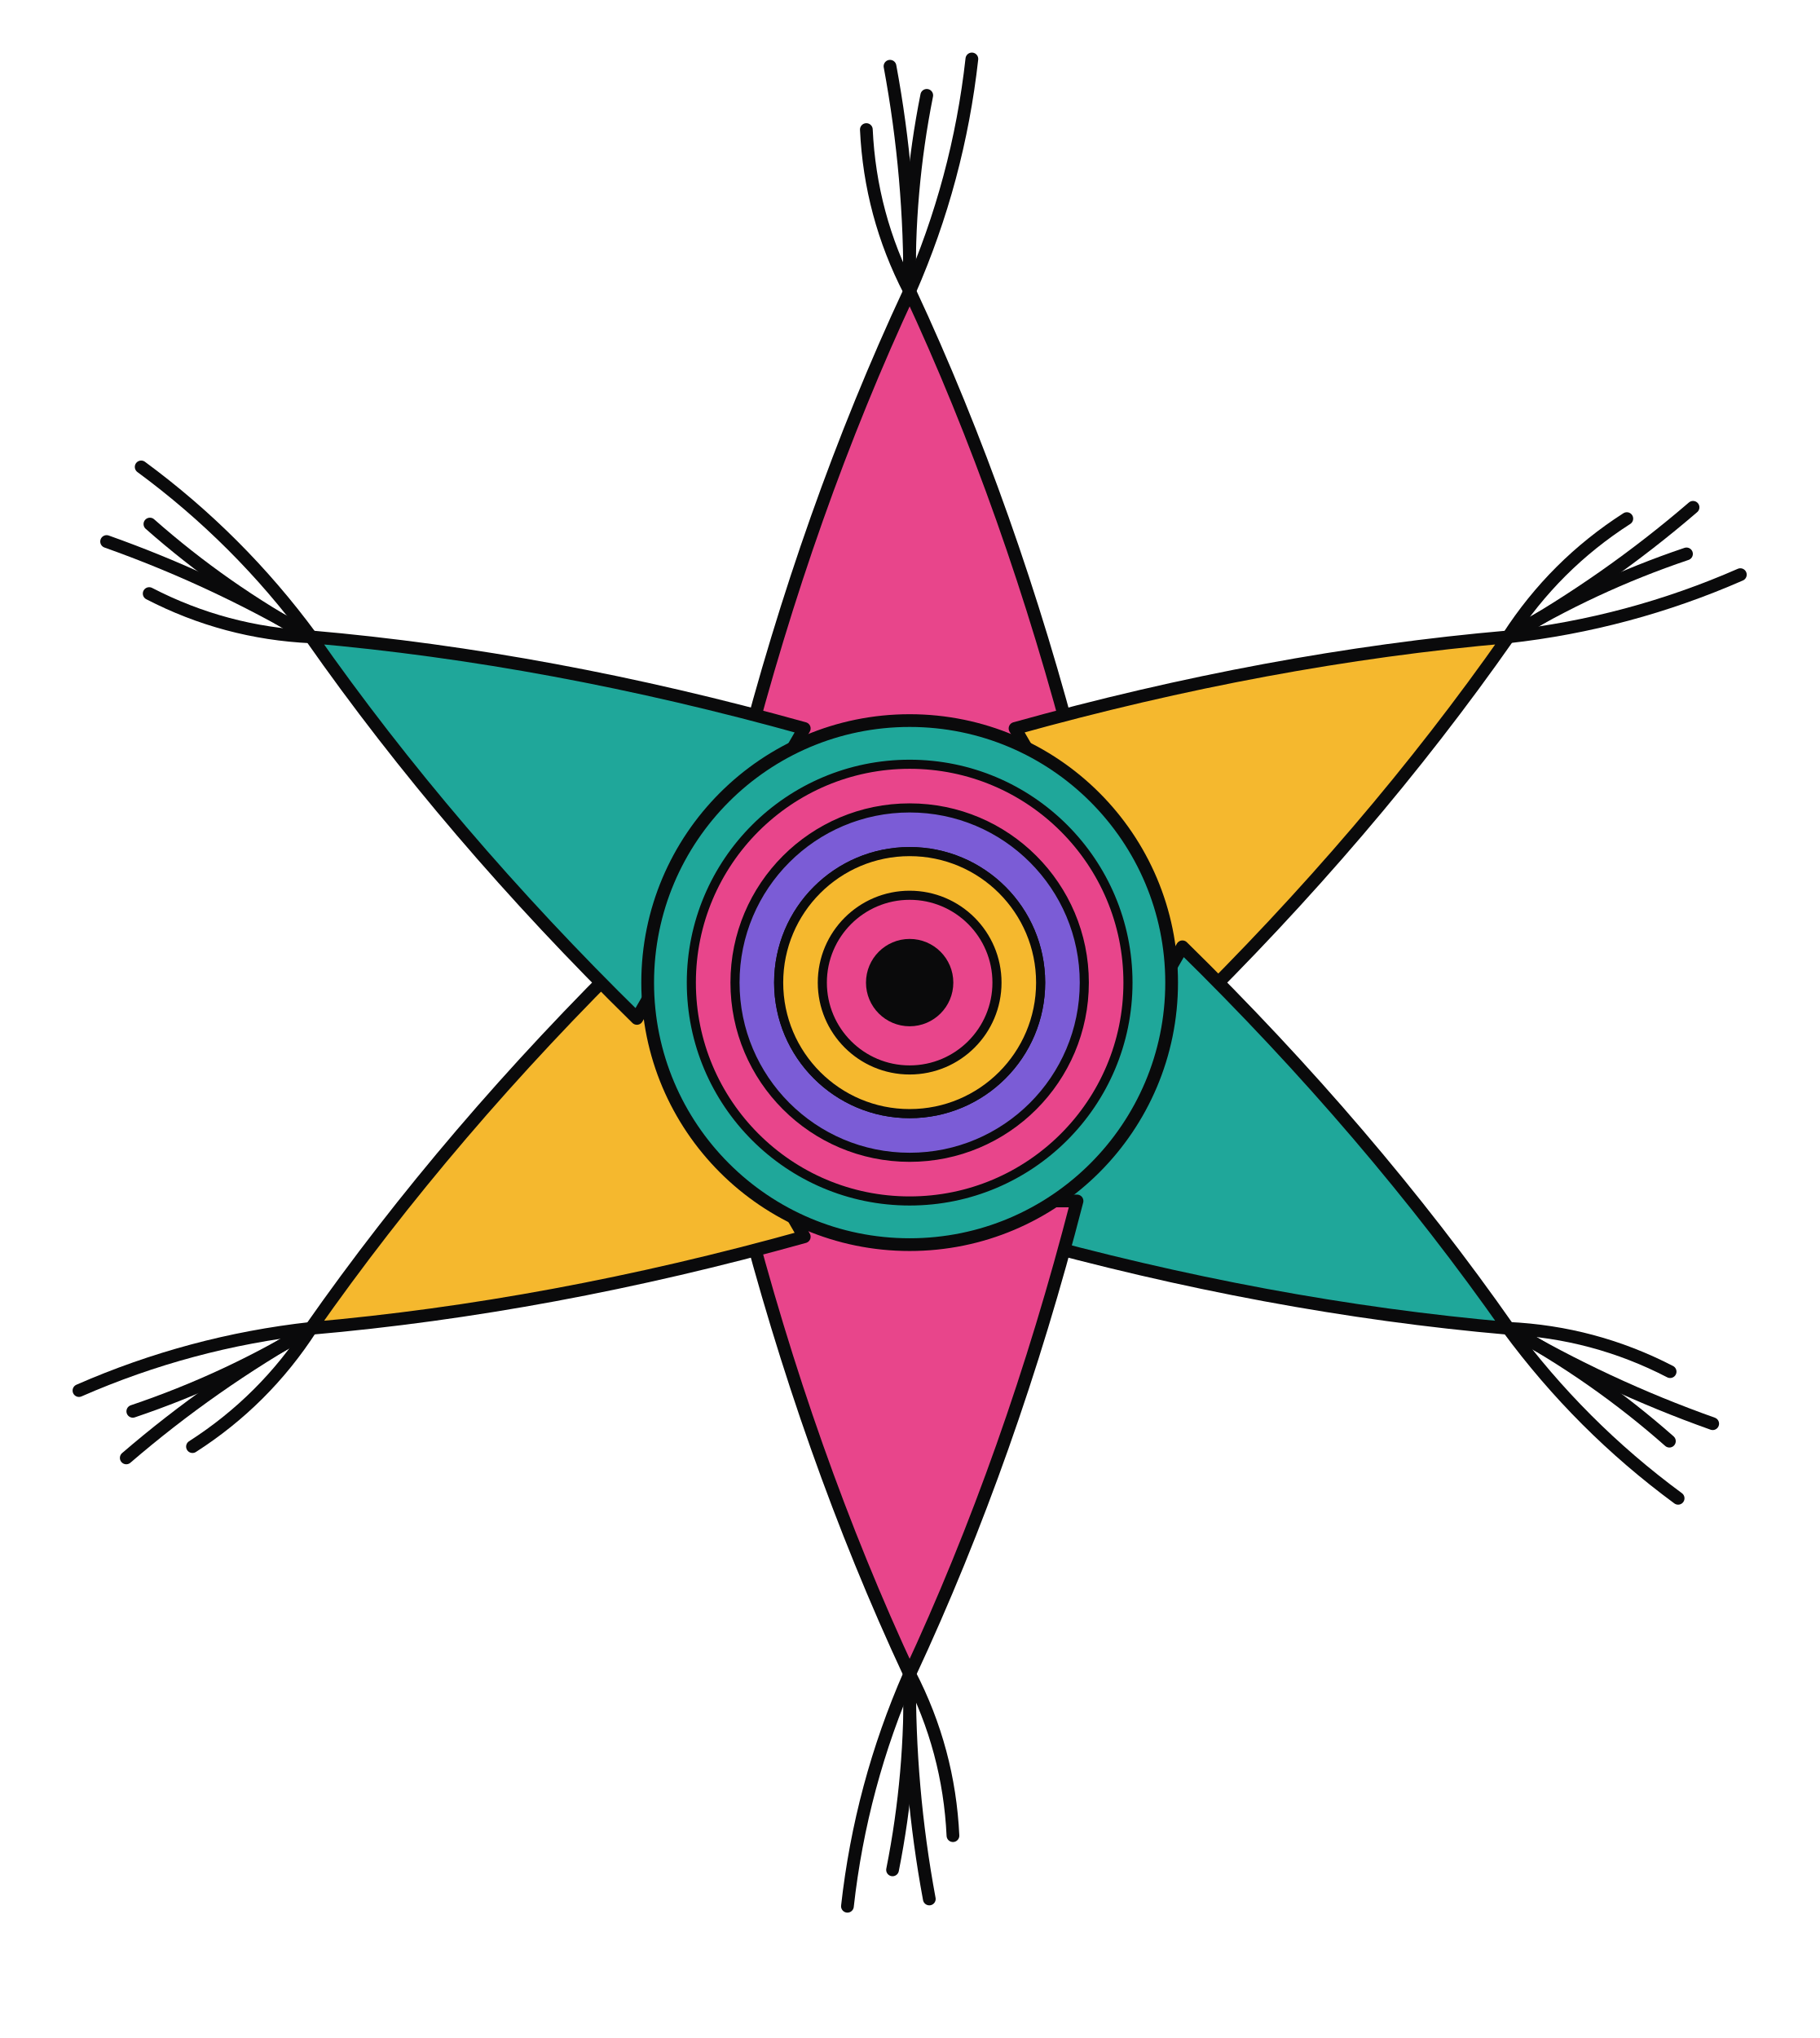
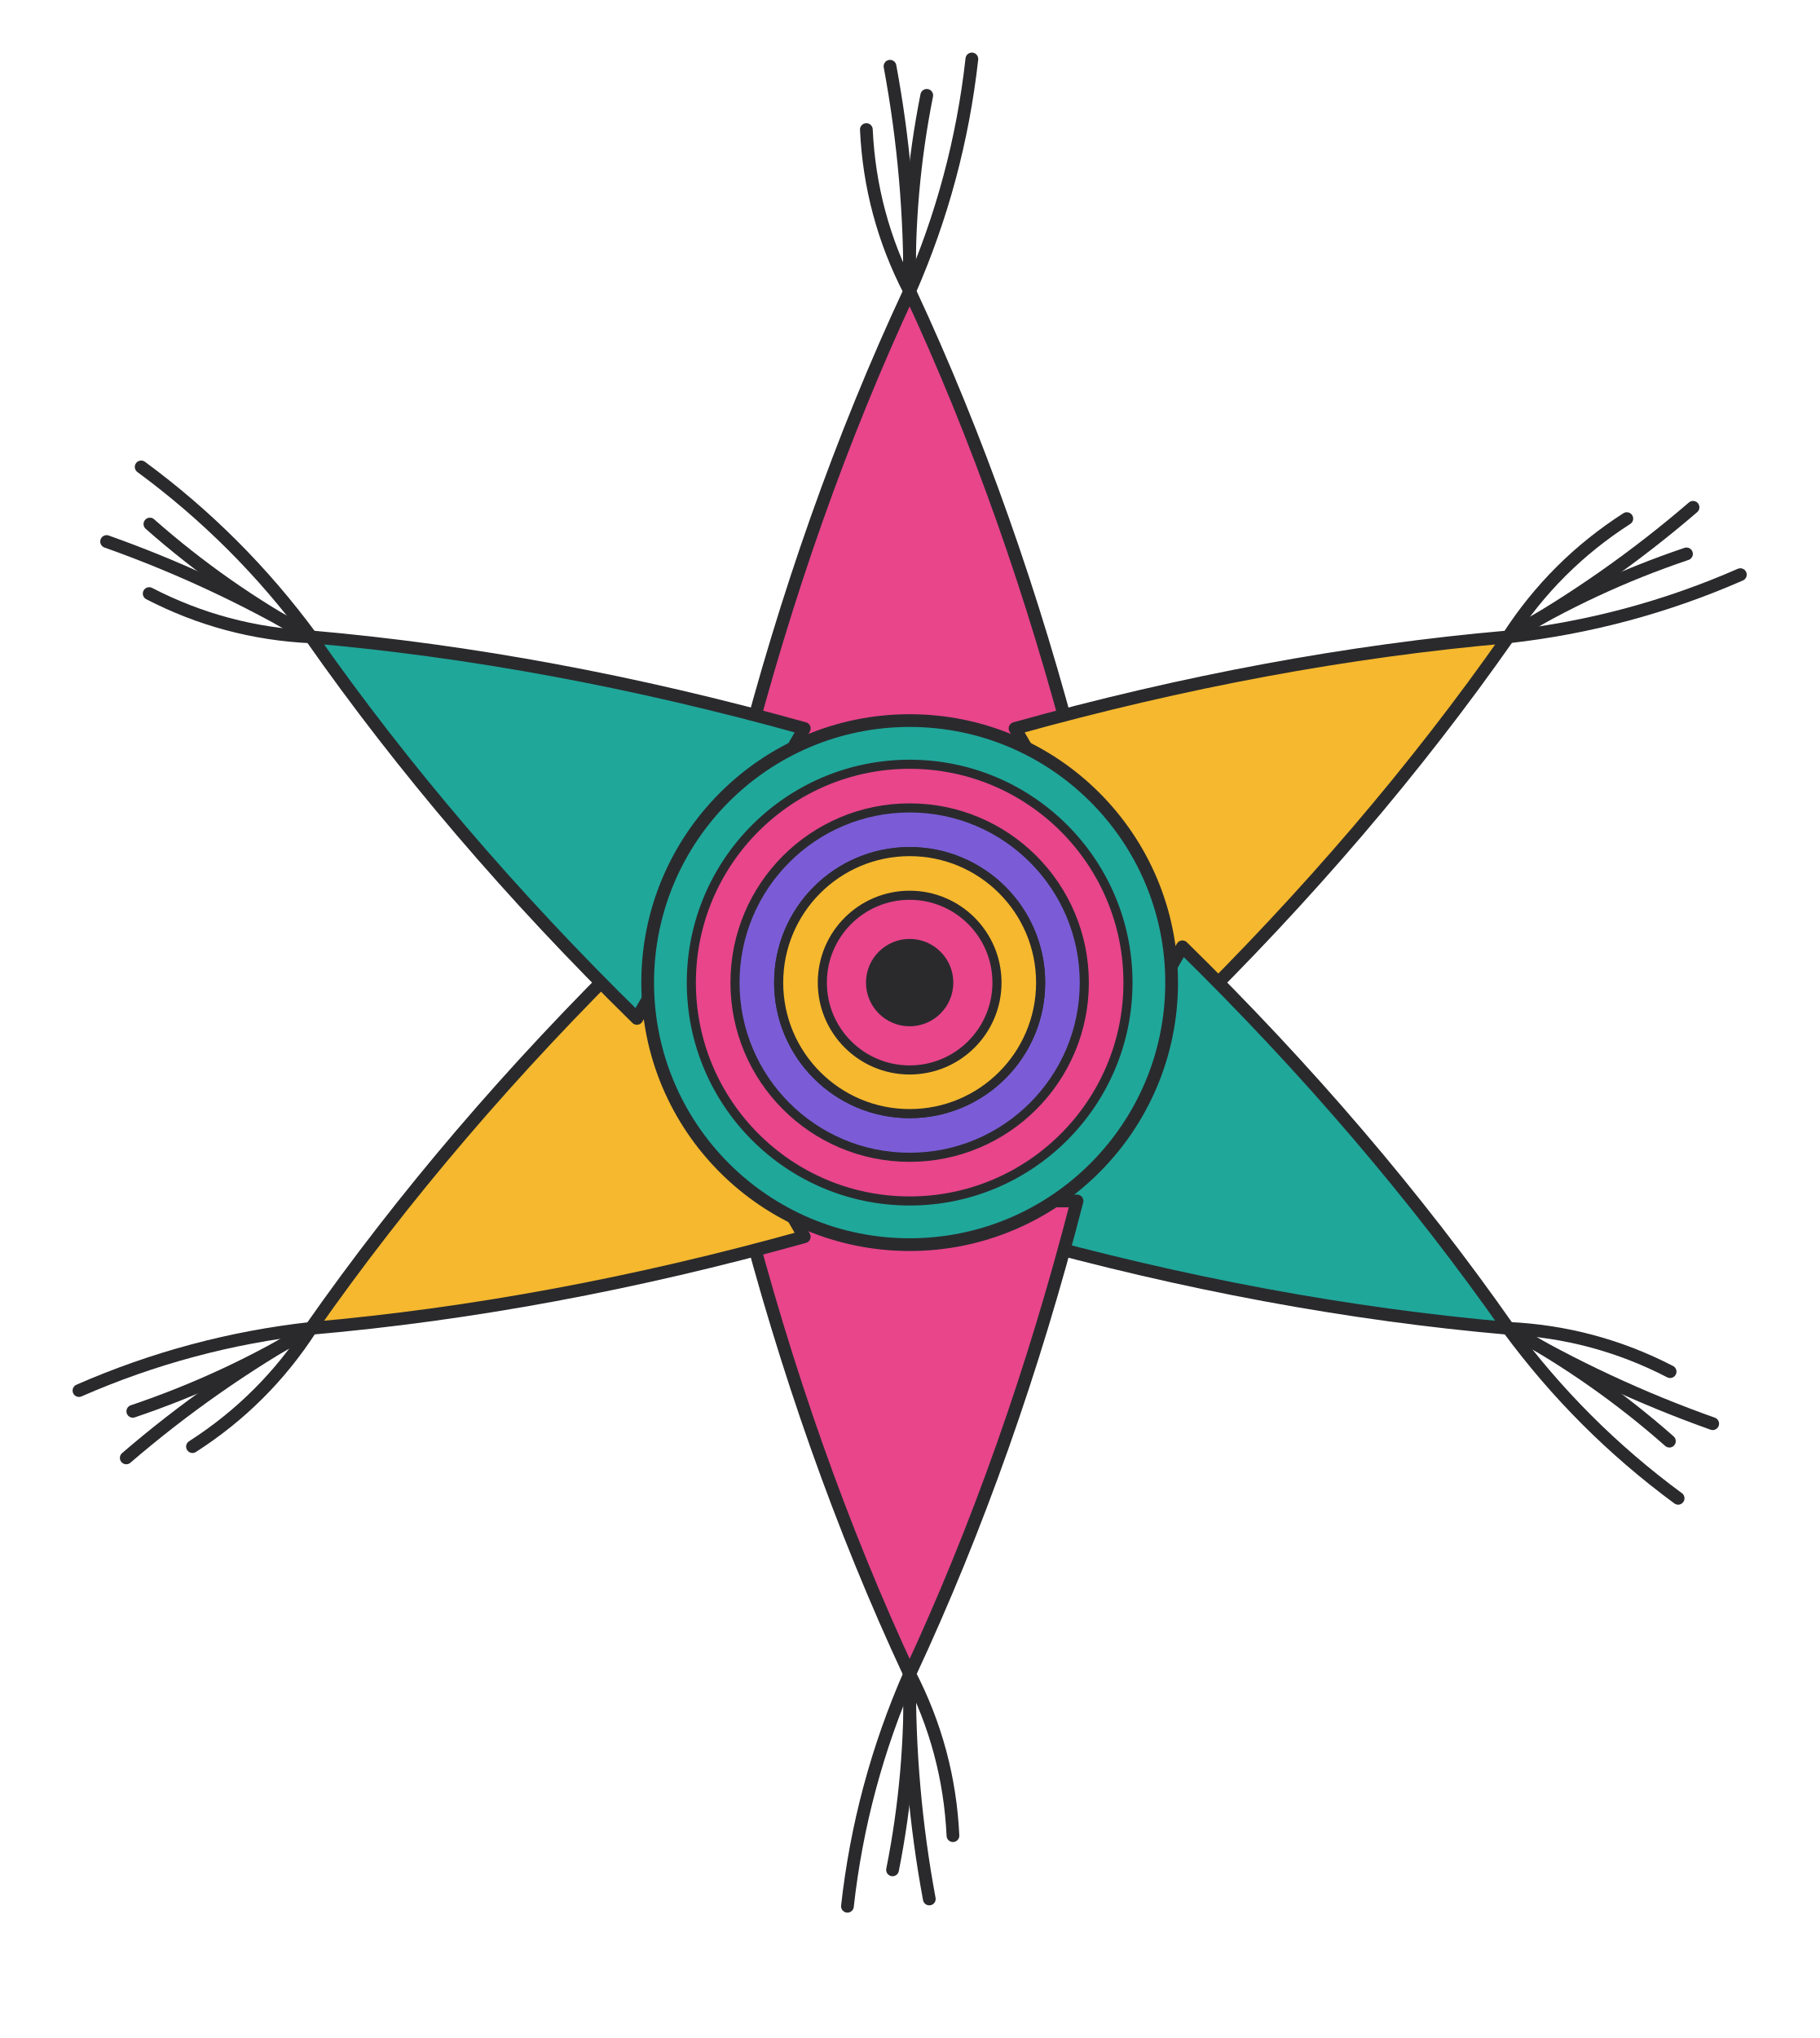
<svg xmlns="http://www.w3.org/2000/svg" viewBox="0 0 500 560">
-   <path d="M250.0 80.0 Q239.2 59.1 238.1 35.6" fill="none" stroke="#0A0A0B" stroke-width="3.5" stroke-linecap="round" />
-   <path d="M250.0 80.0 Q250.3 48.9 244.6 18.2" fill="none" stroke="#0A0A0B" stroke-width="3.5" stroke-linecap="round" />
-   <path d="M250.0 80.0 Q249.4 52.8 254.7 26.2" fill="none" stroke="#0A0A0B" stroke-width="3.5" stroke-linecap="round" />
-   <path d="M250.0 80.0 Q263.4 49.4 267.1 16.2" fill="none" stroke="#0A0A0B" stroke-width="3.5" stroke-linecap="round" />
-   <path d="M414.5 175.0 Q427.3 155.2 447.1 142.5" fill="none" stroke="#0A0A0B" stroke-width="3.5" stroke-linecap="round" />
-   <path d="M414.5 175.0 Q441.7 159.7 465.3 139.4" fill="none" stroke="#0A0A0B" stroke-width="3.5" stroke-linecap="round" />
-   <path d="M414.5 175.0 Q437.7 160.9 463.5 152.2" fill="none" stroke="#0A0A0B" stroke-width="3.5" stroke-linecap="round" />
-   <path d="M414.5 175.0 Q447.7 171.3 478.3 157.9" fill="none" stroke="#0A0A0B" stroke-width="3.5" stroke-linecap="round" />
-   <path d="M414.5 365.0 Q438.1 366.1 459.0 376.9" fill="none" stroke="#0A0A0B" stroke-width="3.5" stroke-linecap="round" />
-   <path d="M414.5 365.0 Q441.4 380.8 470.7 391.2" fill="none" stroke="#0A0A0B" stroke-width="3.5" stroke-linecap="round" />
-   <path d="M414.5 365.0 Q438.4 378.0 458.8 396.0" fill="none" stroke="#0A0A0B" stroke-width="3.5" stroke-linecap="round" />
-   <path d="M414.5 365.0 Q434.3 391.9 461.2 411.7" fill="none" stroke="#0A0A0B" stroke-width="3.5" stroke-linecap="round" />
-   <path d="M250.0 460.0 Q260.8 480.9 261.9 504.4" fill="none" stroke="#0A0A0B" stroke-width="3.5" stroke-linecap="round" />
-   <path d="M250.0 460.0 Q249.7 491.1 255.4 521.8" fill="none" stroke="#0A0A0B" stroke-width="3.5" stroke-linecap="round" />
-   <path d="M250.0 460.0 Q250.6 487.2 245.3 513.8" fill="none" stroke="#0A0A0B" stroke-width="3.5" stroke-linecap="round" />
-   <path d="M250.0 460.0 Q236.6 490.6 232.9 523.8" fill="none" stroke="#0A0A0B" stroke-width="3.5" stroke-linecap="round" />
-   <path d="M85.5 365.0 Q72.7 384.8 52.9 397.5" fill="none" stroke="#0A0A0B" stroke-width="3.5" stroke-linecap="round" />
-   <path d="M85.5 365.0 Q58.3 380.3 34.7 400.6" fill="none" stroke="#0A0A0B" stroke-width="3.5" stroke-linecap="round" />
-   <path d="M85.5 365.0 Q62.3 379.1 36.5 387.8" fill="none" stroke="#0A0A0B" stroke-width="3.5" stroke-linecap="round" />
-   <path d="M85.5 365.0 Q52.3 368.7 21.7 382.1" fill="none" stroke="#0A0A0B" stroke-width="3.5" stroke-linecap="round" />
-   <path d="M85.5 175.0 Q61.9 173.9 41.0 163.1" fill="none" stroke="#0A0A0B" stroke-width="3.5" stroke-linecap="round" />
-   <path d="M85.5 175.0 Q58.6 159.2 29.3 148.8" fill="none" stroke="#0A0A0B" stroke-width="3.5" stroke-linecap="round" />
-   <path d="M85.5 175.0 Q61.6 162.0 41.2 144.0" fill="none" stroke="#0A0A0B" stroke-width="3.5" stroke-linecap="round" />
-   <path d="M85.5 175.0 Q65.7 148.1 38.8 128.3" fill="none" stroke="#0A0A0B" stroke-width="3.5" stroke-linecap="round" />
+   <path d="M250.0 80.0 Q239.2 59.1 238.1 35.6" fill="none" stroke="#2A2A2D" stroke-width="3.5" stroke-linecap="round" />
+   <path d="M250.0 80.0 Q250.3 48.9 244.6 18.2" fill="none" stroke="#2A2A2D" stroke-width="3.5" stroke-linecap="round" />
+   <path d="M250.0 80.0 Q249.4 52.8 254.7 26.2" fill="none" stroke="#2A2A2D" stroke-width="3.5" stroke-linecap="round" />
+   <path d="M250.0 80.0 Q263.4 49.4 267.1 16.2" fill="none" stroke="#2A2A2D" stroke-width="3.5" stroke-linecap="round" />
+   <path d="M414.5 175.0 Q427.3 155.2 447.1 142.5" fill="none" stroke="#2A2A2D" stroke-width="3.5" stroke-linecap="round" />
+   <path d="M414.5 175.0 Q441.7 159.7 465.3 139.4" fill="none" stroke="#2A2A2D" stroke-width="3.5" stroke-linecap="round" />
+   <path d="M414.5 175.0 Q437.7 160.9 463.5 152.2" fill="none" stroke="#2A2A2D" stroke-width="3.5" stroke-linecap="round" />
+   <path d="M414.5 175.0 Q447.7 171.3 478.3 157.9" fill="none" stroke="#2A2A2D" stroke-width="3.5" stroke-linecap="round" />
+   <path d="M414.5 365.0 Q438.1 366.1 459.0 376.9" fill="none" stroke="#2A2A2D" stroke-width="3.5" stroke-linecap="round" />
+   <path d="M414.5 365.0 Q441.4 380.8 470.7 391.2" fill="none" stroke="#2A2A2D" stroke-width="3.5" stroke-linecap="round" />
+   <path d="M414.5 365.0 Q438.4 378.0 458.8 396.0" fill="none" stroke="#2A2A2D" stroke-width="3.5" stroke-linecap="round" />
+   <path d="M414.5 365.0 Q434.3 391.9 461.2 411.7" fill="none" stroke="#2A2A2D" stroke-width="3.5" stroke-linecap="round" />
+   <path d="M250.0 460.0 Q260.8 480.9 261.9 504.4" fill="none" stroke="#2A2A2D" stroke-width="3.5" stroke-linecap="round" />
+   <path d="M250.0 460.0 Q249.7 491.1 255.4 521.8" fill="none" stroke="#2A2A2D" stroke-width="3.5" stroke-linecap="round" />
+   <path d="M250.0 460.0 Q250.6 487.2 245.3 513.8" fill="none" stroke="#2A2A2D" stroke-width="3.5" stroke-linecap="round" />
+   <path d="M250.0 460.0 Q236.6 490.6 232.9 523.8" fill="none" stroke="#2A2A2D" stroke-width="3.5" stroke-linecap="round" />
+   <path d="M85.5 365.0 Q72.7 384.8 52.9 397.5" fill="none" stroke="#2A2A2D" stroke-width="3.5" stroke-linecap="round" />
+   <path d="M85.5 365.0 Q58.3 380.3 34.7 400.6" fill="none" stroke="#2A2A2D" stroke-width="3.5" stroke-linecap="round" />
+   <path d="M85.5 365.0 Q62.3 379.1 36.5 387.8" fill="none" stroke="#2A2A2D" stroke-width="3.5" stroke-linecap="round" />
+   <path d="M85.5 365.0 Q52.3 368.7 21.7 382.1" fill="none" stroke="#2A2A2D" stroke-width="3.5" stroke-linecap="round" />
+   <path d="M85.5 175.0 Q61.9 173.9 41.0 163.1" fill="none" stroke="#2A2A2D" stroke-width="3.5" stroke-linecap="round" />
+   <path d="M85.5 175.0 Q58.6 159.2 29.3 148.8" fill="none" stroke="#2A2A2D" stroke-width="3.5" stroke-linecap="round" />
+   <path d="M85.5 175.0 Q61.6 162.0 41.2 144.0" fill="none" stroke="#2A2A2D" stroke-width="3.5" stroke-linecap="round" />
+   <path d="M85.5 175.0 Q65.7 148.1 38.8 128.3" fill="none" stroke="#2A2A2D" stroke-width="3.5" stroke-linecap="round" />
  <g transform="translate(250 270) rotate(0)">
-     <path d="M-46 -60 Q-28 -130 0 -190 Q28 -130 46 -60 Z" fill="#E8458B" stroke="#0A0A0B" stroke-width="3.5" stroke-linejoin="round" />
+     <path d="M-46 -60 Q-28 -130 0 -190 Q28 -130 46 -60 Z" fill="#E8458B" stroke="#2A2A2D" stroke-width="3.5" stroke-linejoin="round" />
  </g>
  <g transform="translate(250 270) rotate(60)">
-     <path d="M-46 -60 Q-28 -130 0 -190 Q28 -130 46 -60 Z" fill="#F5B82E" stroke="#0A0A0B" stroke-width="3.5" stroke-linejoin="round" />
+     <path d="M-46 -60 Q-28 -130 0 -190 Q28 -130 46 -60 Z" fill="#F5B82E" stroke="#2A2A2D" stroke-width="3.5" stroke-linejoin="round" />
  </g>
  <g transform="translate(250 270) rotate(120)">
-     <path d="M-46 -60 Q-28 -130 0 -190 Q28 -130 46 -60 Z" fill="#1FA79A" stroke="#0A0A0B" stroke-width="3.5" stroke-linejoin="round" />
+     <path d="M-46 -60 Q-28 -130 0 -190 Q28 -130 46 -60 Z" fill="#1FA79A" stroke="#2A2A2D" stroke-width="3.5" stroke-linejoin="round" />
  </g>
  <g transform="translate(250 270) rotate(180)">
-     <path d="M-46 -60 Q-28 -130 0 -190 Q28 -130 46 -60 Z" fill="#E8458B" stroke="#0A0A0B" stroke-width="3.5" stroke-linejoin="round" />
+     <path d="M-46 -60 Q-28 -130 0 -190 Q28 -130 46 -60 Z" fill="#E8458B" stroke="#2A2A2D" stroke-width="3.5" stroke-linejoin="round" />
  </g>
  <g transform="translate(250 270) rotate(240)">
-     <path d="M-46 -60 Q-28 -130 0 -190 Q28 -130 46 -60 Z" fill="#F5B82E" stroke="#0A0A0B" stroke-width="3.5" stroke-linejoin="round" />
+     <path d="M-46 -60 Q-28 -130 0 -190 Q28 -130 46 -60 Z" fill="#F5B82E" stroke="#2A2A2D" stroke-width="3.5" stroke-linejoin="round" />
  </g>
  <g transform="translate(250 270) rotate(300)">
-     <path d="M-46 -60 Q-28 -130 0 -190 Q28 -130 46 -60 Z" fill="#1FA79A" stroke="#0A0A0B" stroke-width="3.5" stroke-linejoin="round" />
+     <path d="M-46 -60 Q-28 -130 0 -190 Q28 -130 46 -60 Z" fill="#1FA79A" stroke="#2A2A2D" stroke-width="3.5" stroke-linejoin="round" />
  </g>
-   <circle cx="250" cy="270" r="72" fill="#1FA79A" stroke="#0A0A0B" stroke-width="3.5" />
-   <circle cx="250" cy="270" r="60" fill="#E8458B" stroke="#0A0A0B" stroke-width="2.5" />
-   <circle cx="250" cy="270" r="48" fill="#7B5CD6" stroke="#0A0A0B" stroke-width="2.5" />
-   <circle cx="250" cy="270" r="36" fill="none" stroke="#0A0A0B" stroke-width="2.5" />
-   <circle cx="250" cy="270" r="24" fill="none" stroke="#0A0A0B" stroke-width="2.5" />
-   <circle cx="250" cy="270" r="12" fill="none" stroke="#0A0A0B" stroke-width="2.5" />
-   <circle cx="250" cy="270" r="36" fill="#F5B82E" stroke="#0A0A0B" stroke-width="2.5" />
-   <circle cx="250" cy="270" r="24" fill="#E8458B" stroke="#0A0A0B" stroke-width="2.5" />
-   <circle cx="250" cy="270" r="12" fill="#0A0A0B" />
+   <circle cx="250" cy="270" r="72" fill="#1FA79A" stroke="#2A2A2D" stroke-width="3.5" />
+   <circle cx="250" cy="270" r="60" fill="#E8458B" stroke="#2A2A2D" stroke-width="2.5" />
+   <circle cx="250" cy="270" r="48" fill="#7B5CD6" stroke="#2A2A2D" stroke-width="2.5" />
+   <circle cx="250" cy="270" r="36" fill="none" stroke="#2A2A2D" stroke-width="2.5" />
+   <circle cx="250" cy="270" r="24" fill="none" stroke="#2A2A2D" stroke-width="2.5" />
+   <circle cx="250" cy="270" r="12" fill="none" stroke="#2A2A2D" stroke-width="2.5" />
+   <circle cx="250" cy="270" r="36" fill="#F5B82E" stroke="#2A2A2D" stroke-width="2.5" />
+   <circle cx="250" cy="270" r="24" fill="#E8458B" stroke="#2A2A2D" stroke-width="2.5" />
+   <circle cx="250" cy="270" r="12" fill="#2A2A2D" />
</svg>
